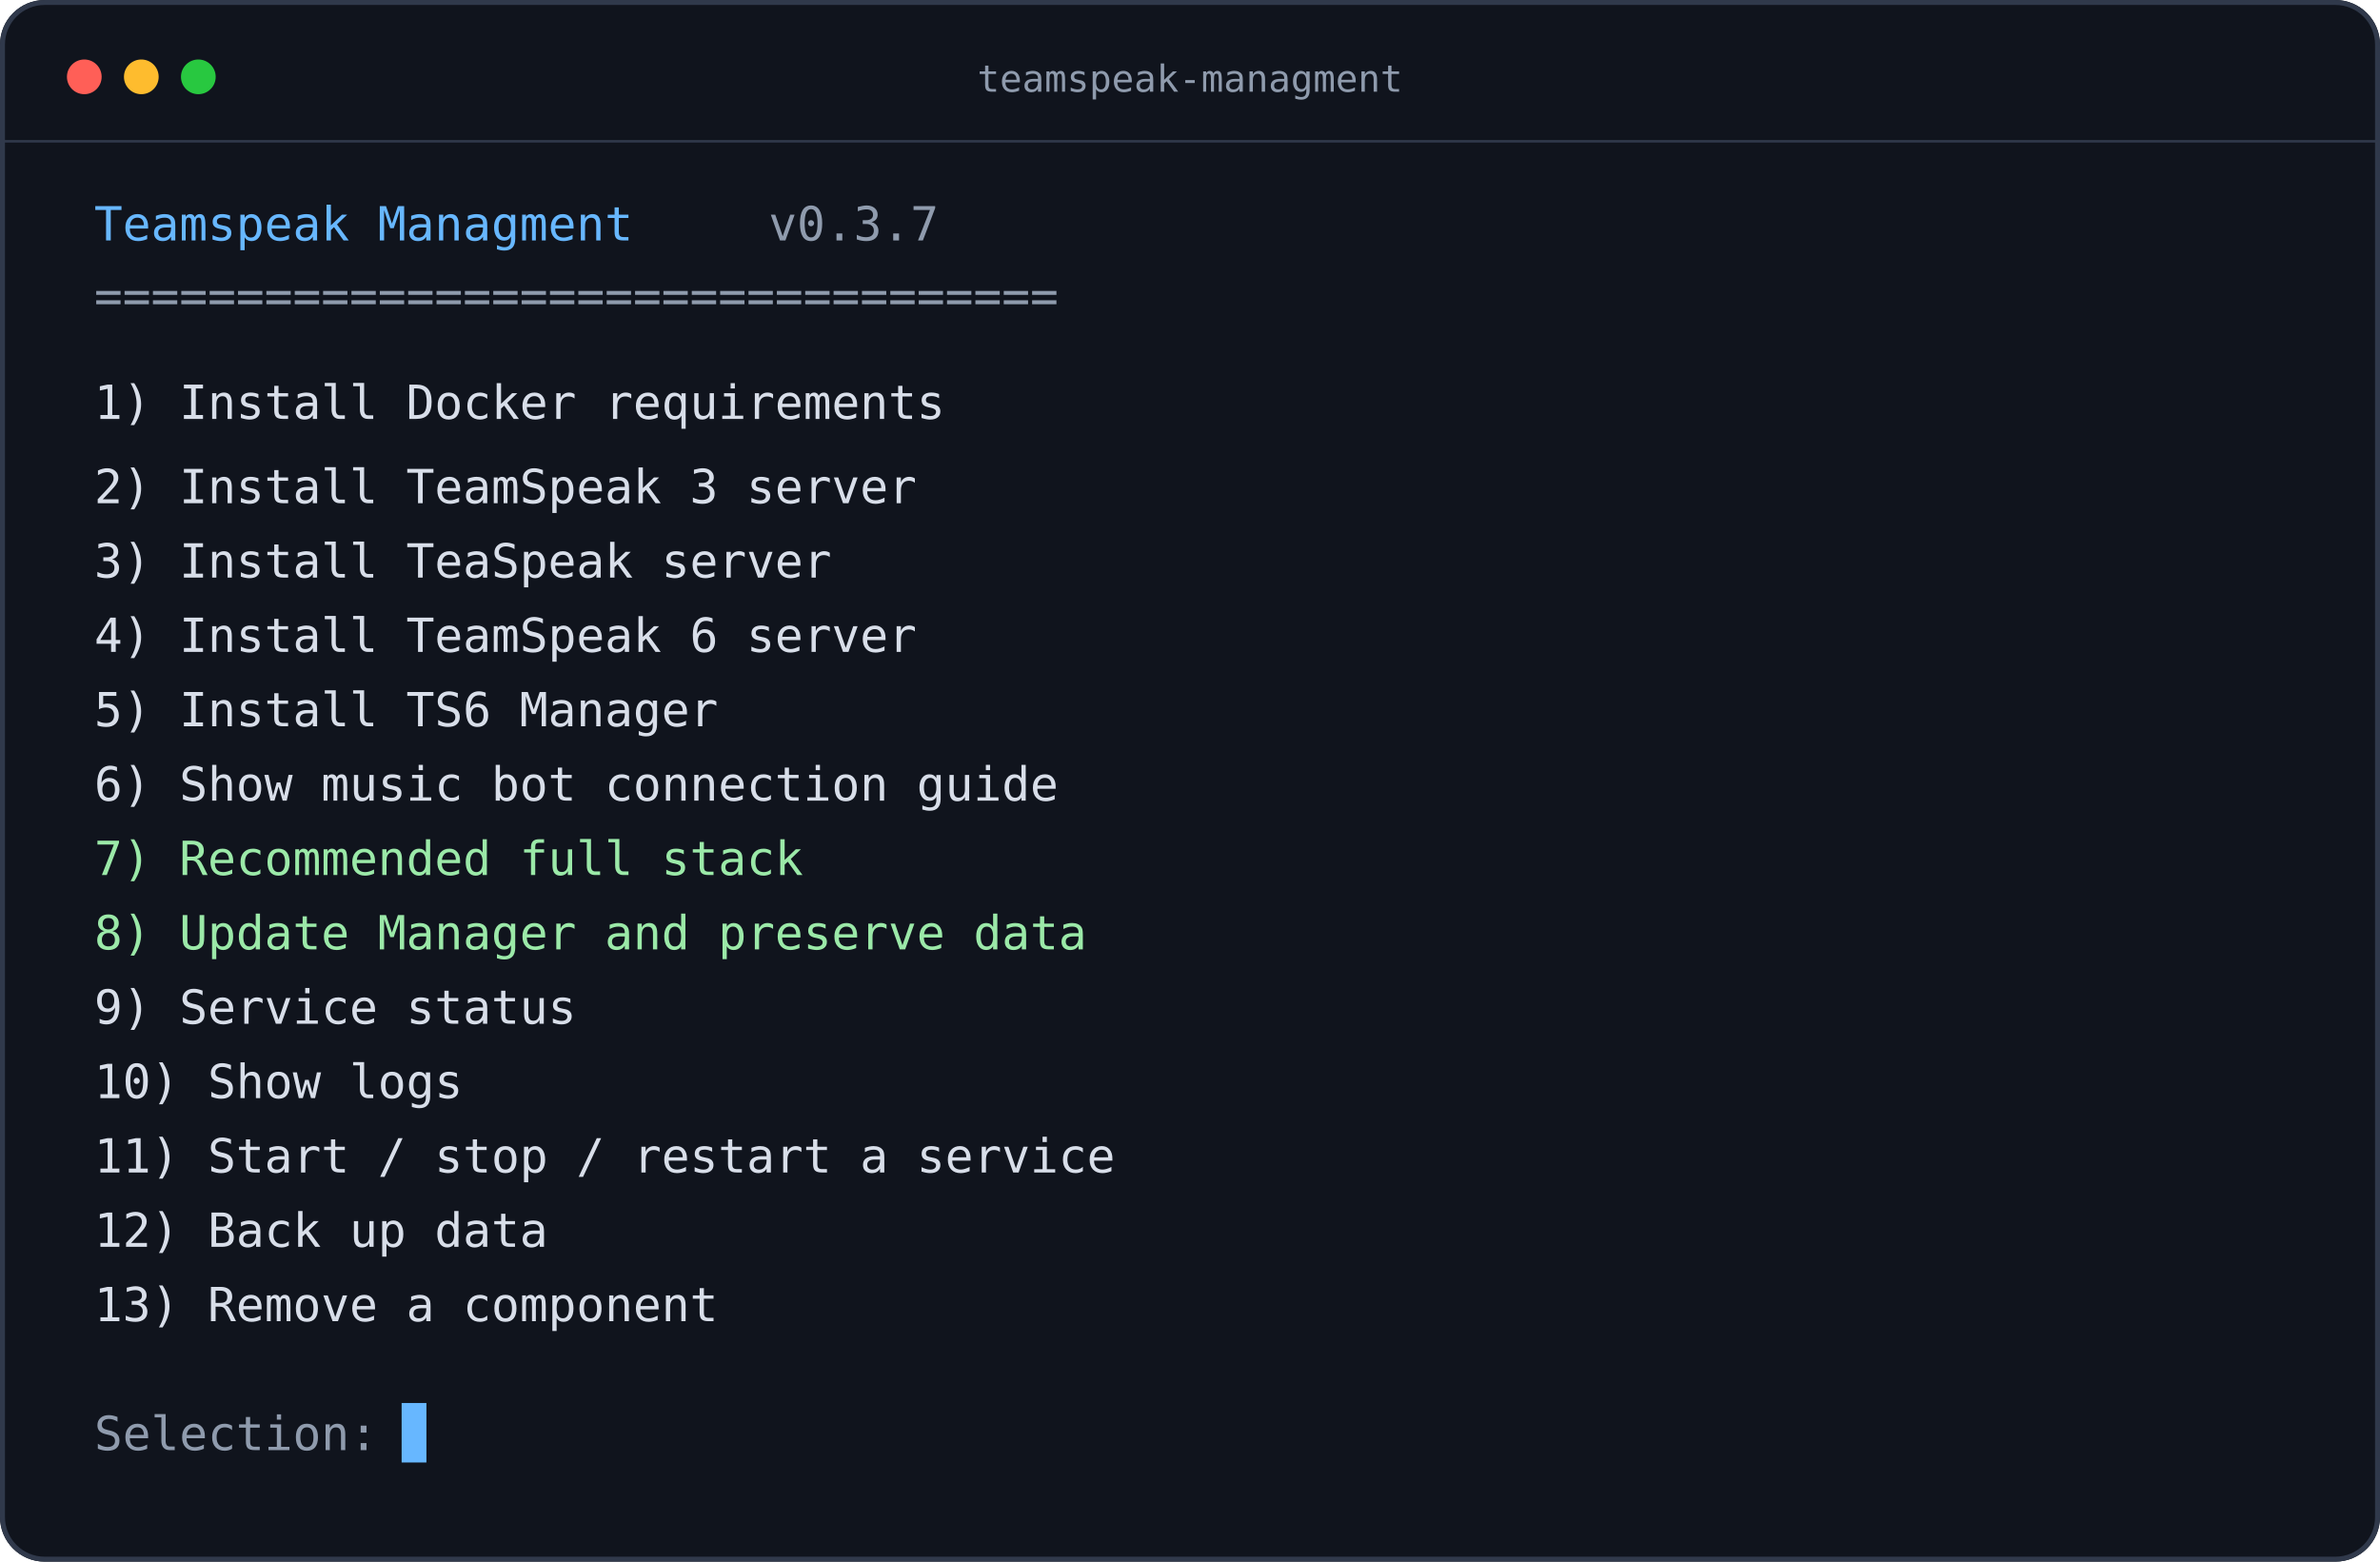
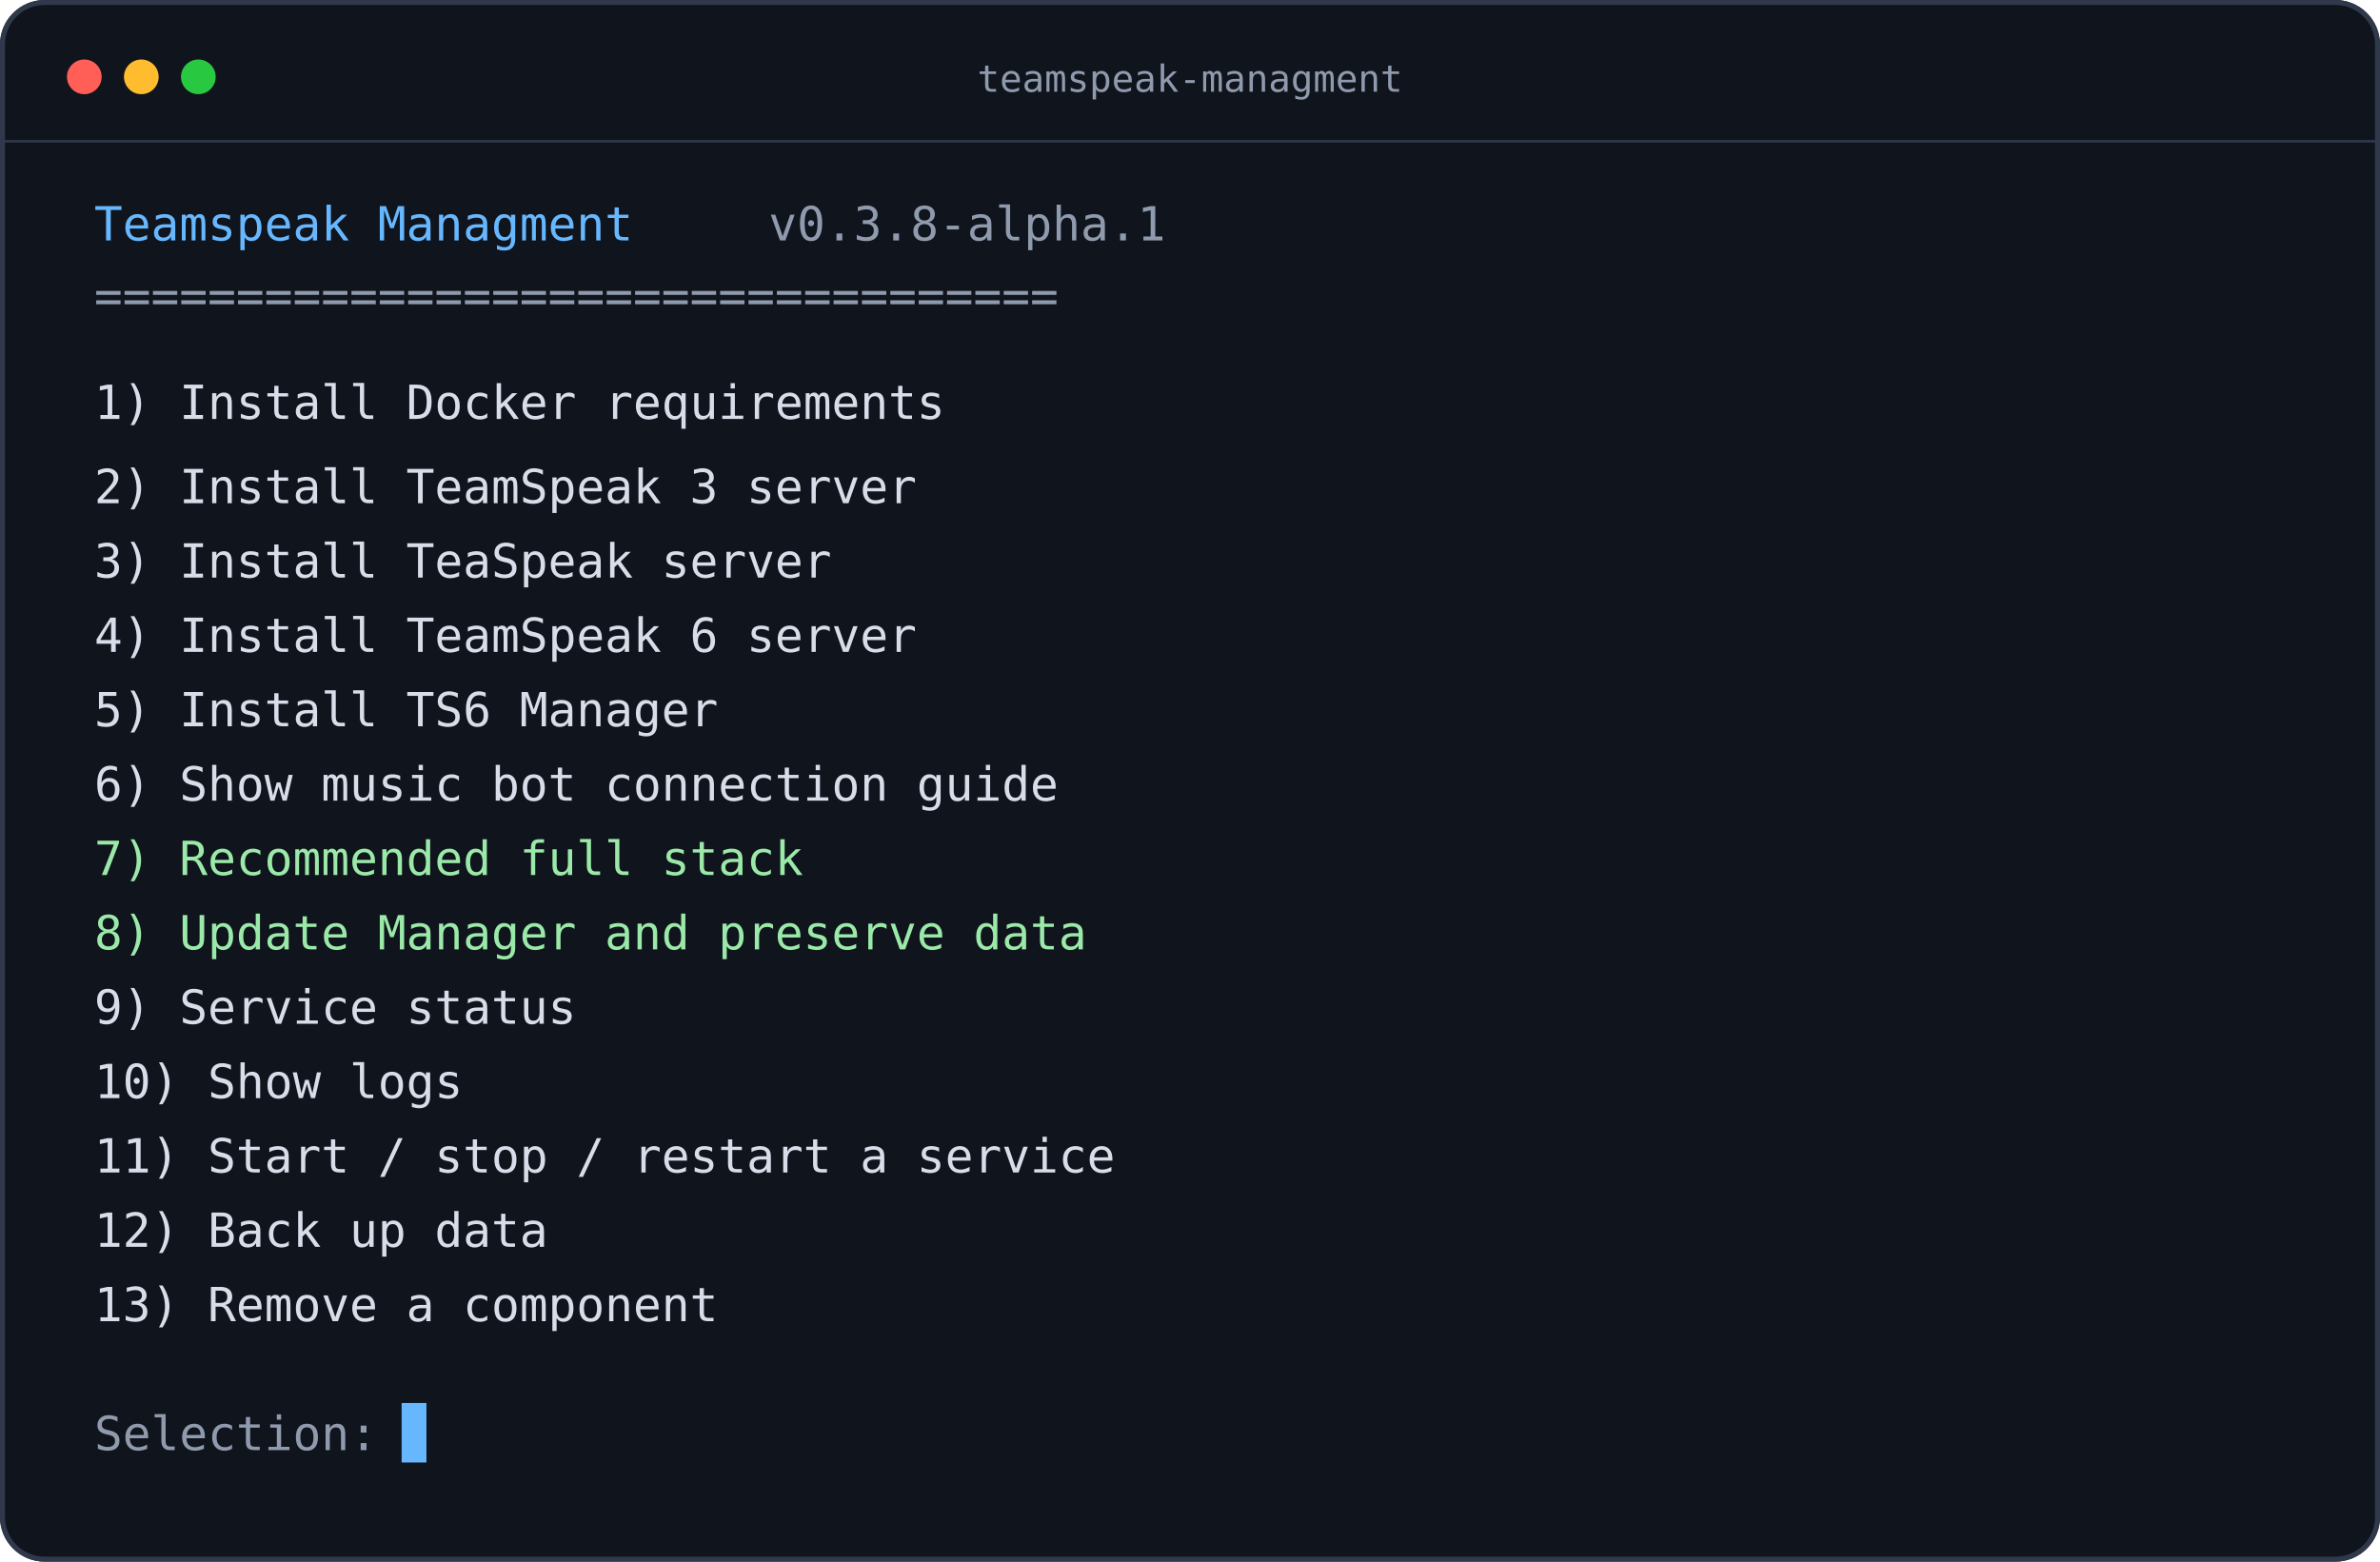
<svg xmlns="http://www.w3.org/2000/svg" width="960" height="630" viewBox="0 0 960 630" role="img" aria-labelledby="title desc">
  <rect width="960" height="630" rx="18" fill="#10141d" />
  <rect x="1" y="1" width="958" height="628" rx="17" fill="none" stroke="#30394b" stroke-width="2" />
  <circle cx="34" cy="31" r="7" fill="#ff5f57" />
  <circle cx="57" cy="31" r="7" fill="#febc2e" />
  <circle cx="80" cy="31" r="7" fill="#28c840" />
  <text x="480" y="37" text-anchor="middle" fill="#8f9bad" font-family="Consolas,monospace" font-size="15">teamspeak-managment</text>
  <line x1="0" y1="57" x2="960" y2="57" stroke="#30394b" />
  <g font-family="Consolas,monospace" font-size="19">
    <text x="38" y="97" fill="#67b7ff">Teamspeak Managment</text>
-     <text x="310" y="97" fill="#8f9bad">v0.3.7</text>
+     <text x="310" y="97" fill="#8f9bad">v0.3.8-alpha.1</text>
    <text x="38" y="126" fill="#8f9bad">==================================</text>
    <text x="38" y="169" fill="#d8dee9">1) Install Docker requirements</text>
    <text x="38" y="203" fill="#d8dee9">2) Install TeamSpeak 3 server</text>
    <text x="38" y="233" fill="#d8dee9">3) Install TeaSpeak server</text>
    <text x="38" y="263" fill="#d8dee9">4) Install TeamSpeak 6 server</text>
    <text x="38" y="293" fill="#d8dee9">5) Install TS6 Manager</text>
    <text x="38" y="323" fill="#d8dee9">6) Show music bot connection guide</text>
    <text x="38" y="353" fill="#9be9a8">7) Recommended full stack</text>
    <text x="38" y="383" fill="#9be9a8">8) Update Manager and preserve data</text>
    <text x="38" y="413" fill="#d8dee9">9) Service status</text>
    <text x="38" y="443" fill="#d8dee9">10) Show logs</text>
    <text x="38" y="473" fill="#d8dee9">11) Start / stop / restart a service</text>
    <text x="38" y="503" fill="#d8dee9">12) Back up data</text>
    <text x="38" y="533" fill="#d8dee9">13) Remove a component</text>
    <text x="38" y="585" fill="#8f9bad">Selection:</text>
    <rect x="162" y="566" width="10" height="24" fill="#67b7ff" />
  </g>
</svg>
